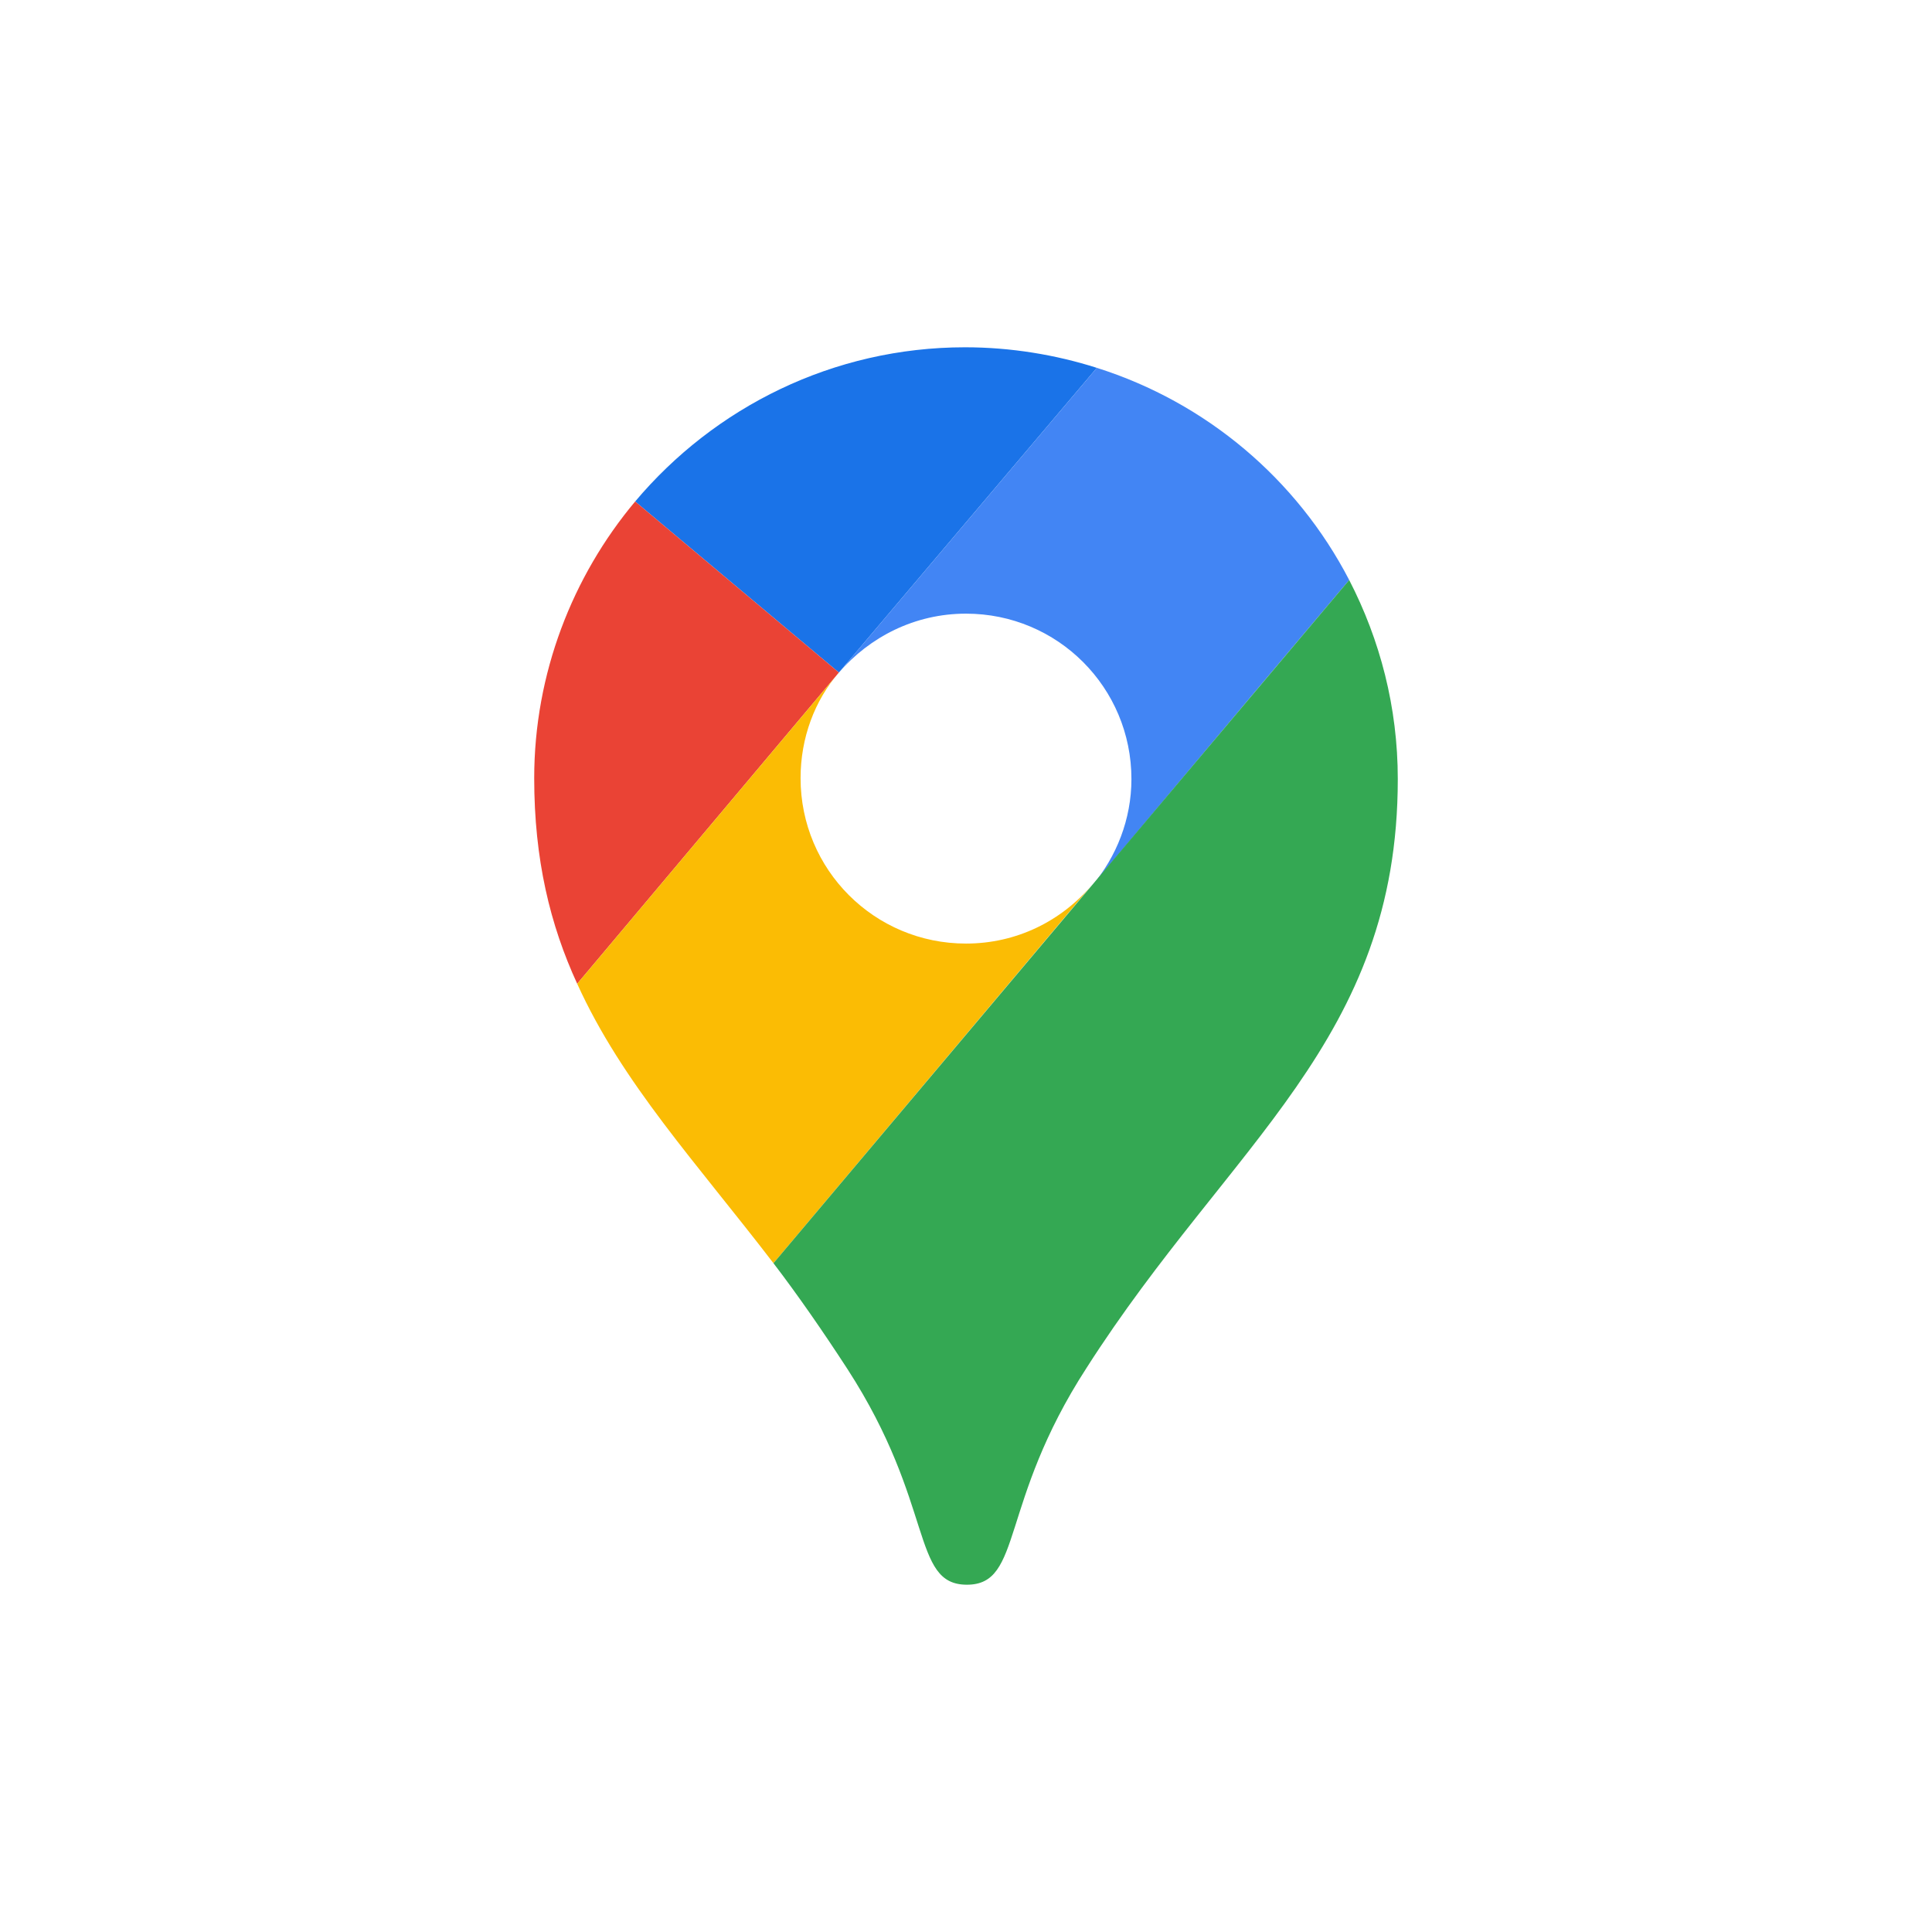
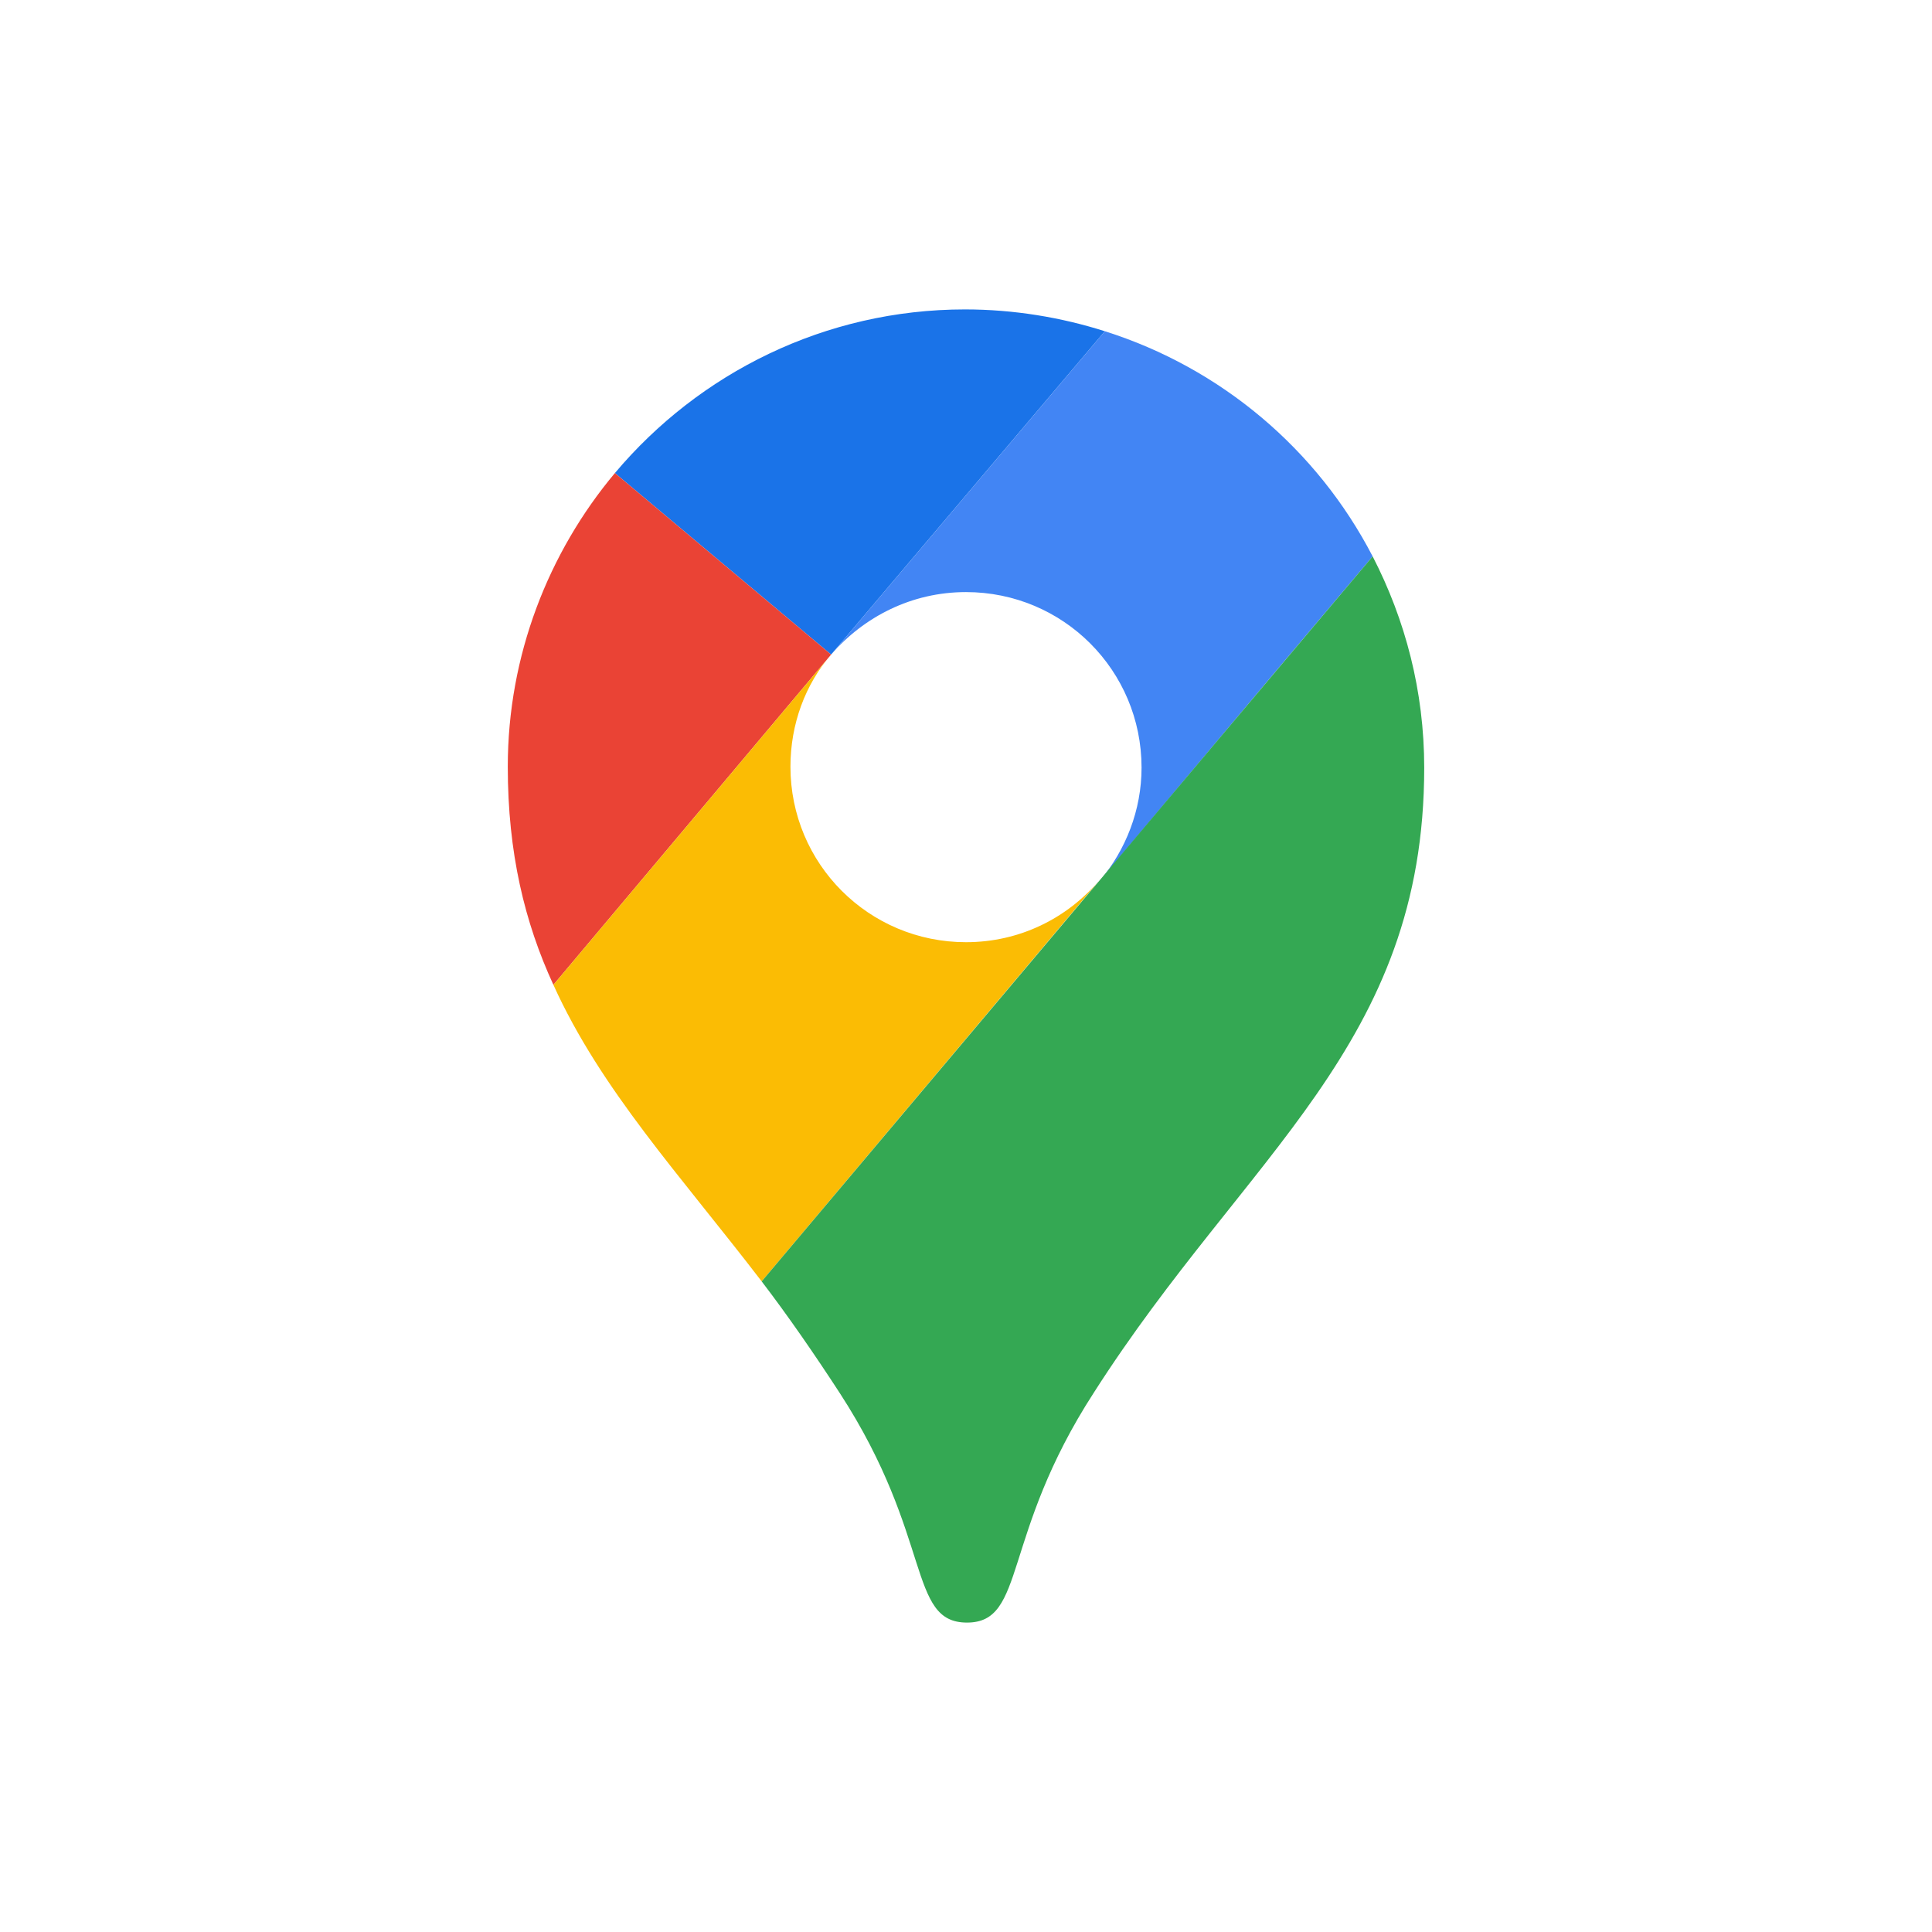
<svg xmlns="http://www.w3.org/2000/svg" xmlns:xlink="http://www.w3.org/1999/xlink" viewBox="0 0 48 48" width="96" height="96" version="1.1" id="svg2159">
  <defs id="defs2144">
    <path id="A" d="M 44.5,20 H 24 v 8.5 H 35.8 C 34.7,33.9 30.1,37 24,37 16.8,37 11,31.2 11,24 c 0,-7.2 5.8,-13 13,-13 3.1,0 5.9,1.1 8.1,2.9 L 38.5,7.5 C 34.6,4.1 29.6,2 24,2 11.8,2 2,11.8 2,24 c 0,12.2 9.8,22 22,22 11,0 21,-8 21,-22 0,-1.3 -0.2,-2.7 -0.5,-4 z" />
  </defs>
  <clipPath id="B">
    <use xlink:href="#A" id="use2146" />
  </clipPath>
  <rect style="fill:none;stroke-width:0.622" id="rect358" width="48" height="48" x="0" y="0" rx="5" ry="5" />
-   <g id="g1023" transform="matrix(0.4644041,0,0,0.4644041,31.19826,14.94412)">
+   <g id="g1023" transform="matrix(0.4928293,0,0,0.4928293,31.63885,14.38983)">
    <path fill="#1a73e8" d="m -8.5,-12.5 c -2.2,-0.7 -4.6,-1.1 -7.05,-1.1 -7.05,0 -13.4,3.2 -17.65,8.25 l 10.9,9.15 z" id="path903" style="stroke-width:0.5" />
    <path fill="#ea4335" d="m -33.2,-5.35 c -3.35,4 -5.4,9.2 -5.4,14.8 0,4.35 0.85,7.85 2.3,11 l 14,-16.65 z" id="path905" style="stroke-width:0.5" />
    <path fill="#4285f4" d="m -15.5,0.65 c 4.9,0 8.85,3.95 8.85,8.85 0,2.15 -0.8,4.15 -2.1,5.7 0,0 6.95,-8.3 13.75,-16.35 -2.8,-5.4 -7.65,-9.5 -13.5,-11.35 L -22.3,3.8 c 1.65,-1.9 4.05,-3.15 6.8,-3.15" id="path907" style="stroke-width:0.5" />
    <path fill="#fbbc04" d="m -15.5,18.3 c -4.9,0 -8.85,-3.95 -8.85,-8.85 0,-2.15 0.75,-4.15 2.05,-5.65 l -14,16.65 c 2.4,5.3 6.4,9.6 10.5,14.95 L -8.75,15.15 c -1.65,1.95 -4.05,3.15 -6.75,3.15" id="path909" style="stroke-width:0.5" />
    <path fill="#34a853" d="M -9.05,41 C -1.35,28.95 7.6,23.5 7.6,9.5 7.6,5.65 6.65,2.05 5,-1.15 L -25.8,35.4 c 1.3,1.7 2.65,3.65 3.95,5.65 4.7,7.25 3.4,11.55 6.4,11.55 3,0 1.7,-4.35 6.4,-11.6" id="path911" style="stroke-width:0.5" />
  </g>
</svg>
